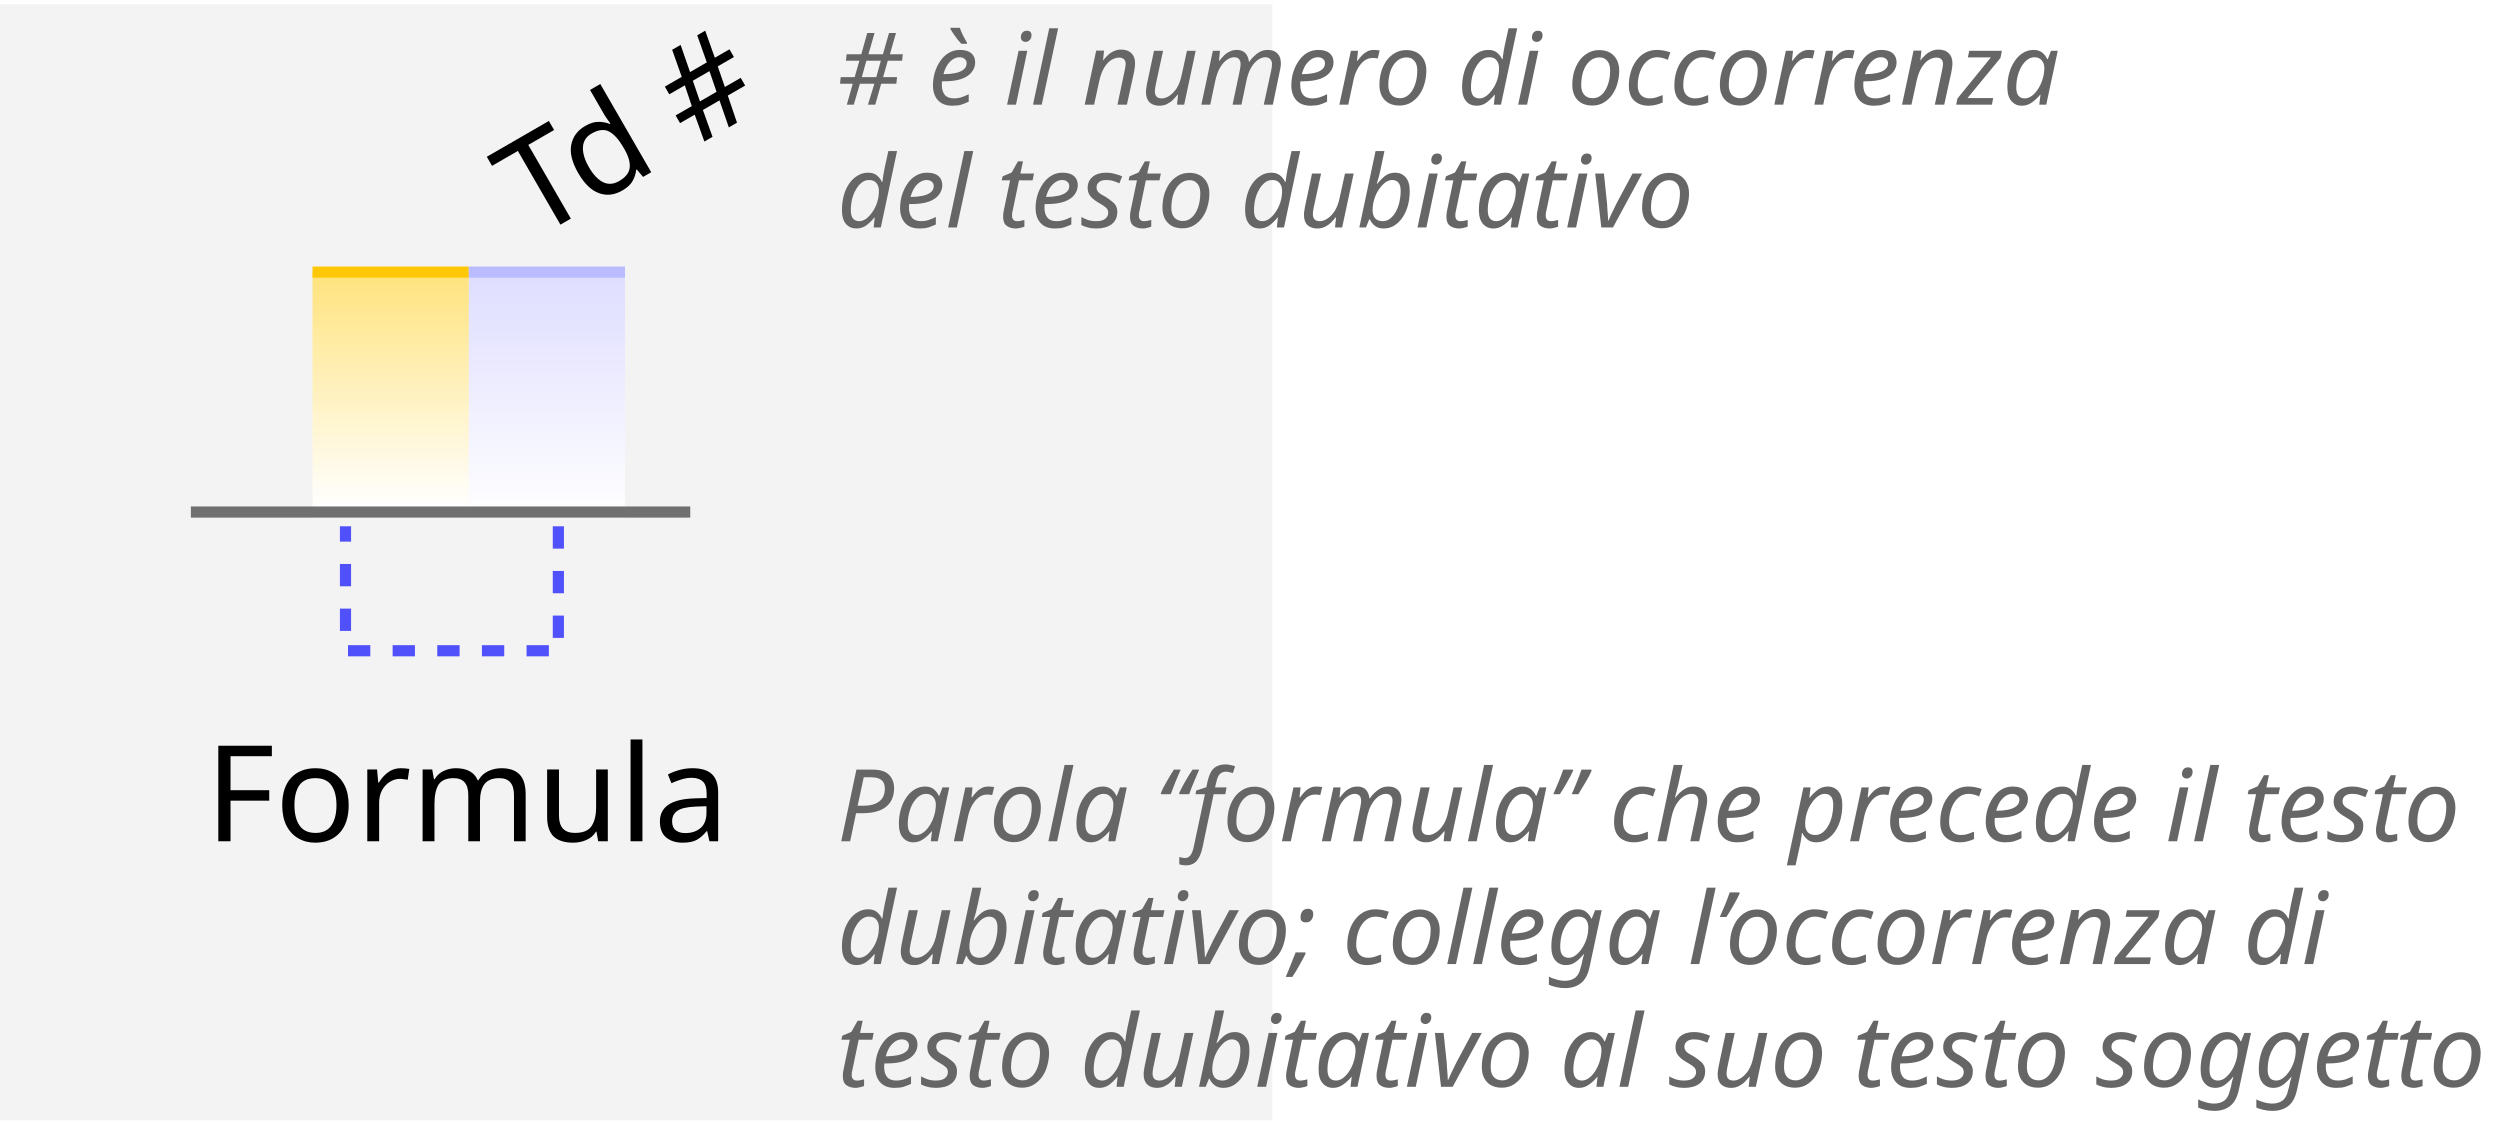
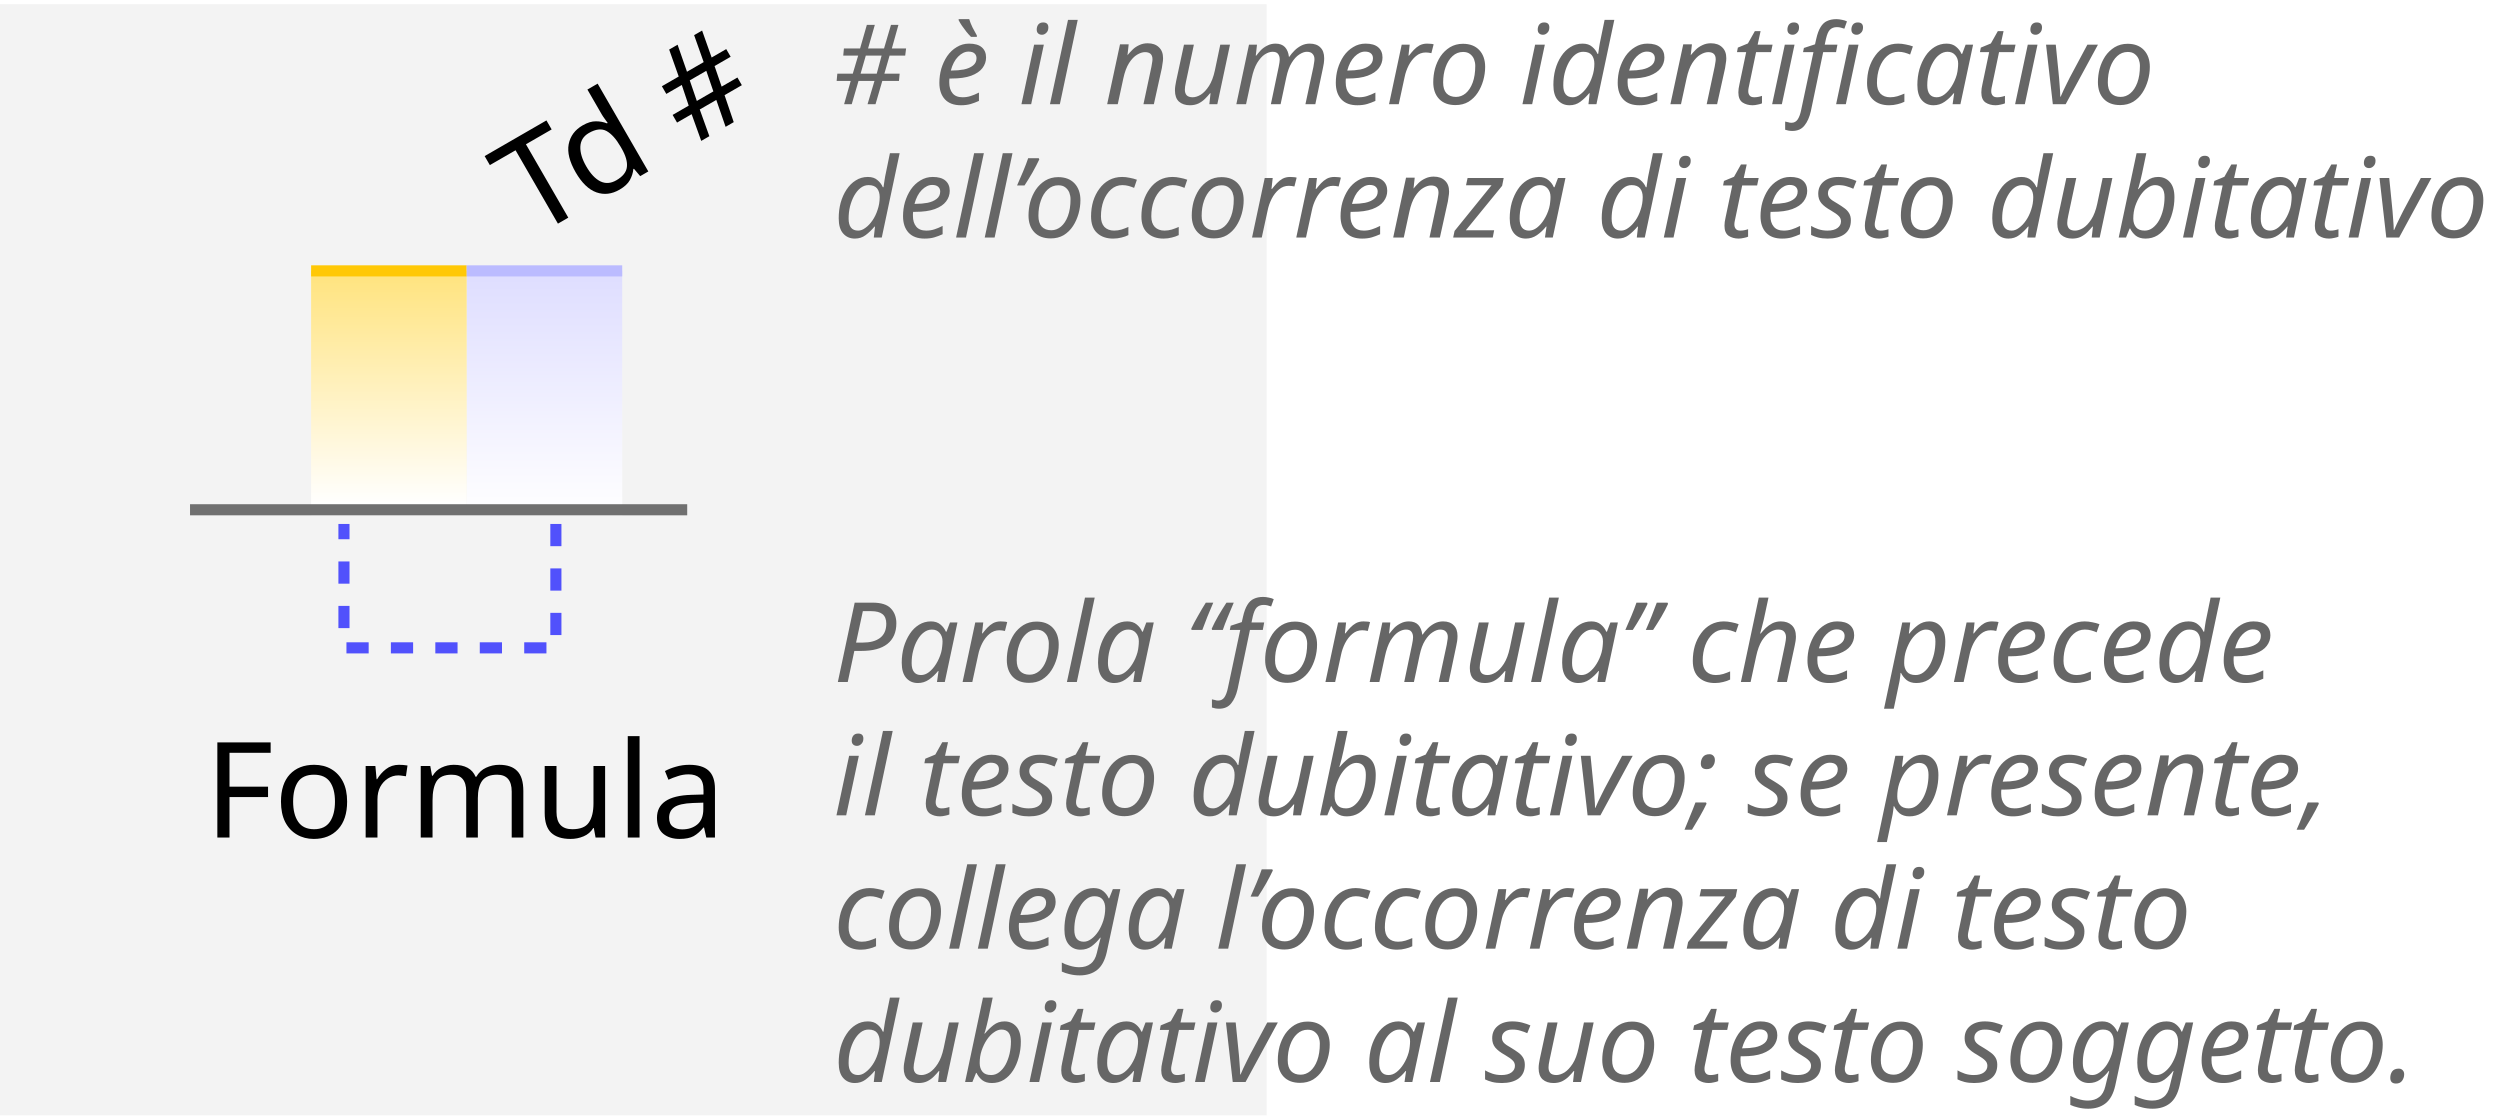
- <svg xmlns="http://www.w3.org/2000/svg" width="224" height="100.379" viewBox="0 0 224 100.379">
+ <svg xmlns="http://www.w3.org/2000/svg" width="225" height="100.379" viewBox="0 0 225 100.379">
  <defs>
    <linearGradient id="a" y1="0.5" x2="1" y2="0.5" gradientUnits="objectBoundingBox">
      <stop offset="0" stop-color="#deddff" />
      <stop offset="1" stop-color="#fff" />
    </linearGradient>
    <linearGradient id="b" y1="0.5" x2="0.958" y2="0.5" gradientUnits="objectBoundingBox">
      <stop offset="0" stop-color="#ffe37d" />
      <stop offset="1" stop-color="#fff" />
    </linearGradient>
  </defs>
  <g transform="translate(-277 -600.621)">
    <rect width="114" height="100" transform="translate(277 601)" fill="#f3f3f3" />
    <text transform="translate(317.03 676)" font-size="12" font-family="HKGrotesk-Regular, HK Grotesk">
      <tspan x="-21.624" y="0">Formula</tspan>
    </text>
    <rect width="22" height="14" transform="translate(333 625) rotate(90)" fill="url(#a)" />
    <rect width="22" height="14" transform="translate(319 625) rotate(90)" fill="url(#b)" />
    <path d="M24.56,0H69.306" transform="translate(269.542 646.5)" fill="none" stroke="#707070" stroke-width="1" />
-     <text transform="translate(352 610)" fill="#666" font-size="9" font-family="HKGrotesk-MediumItalic, HK Grotesk" font-weight="500" font-style="italic">
-       <tspan x="0" y="0"># è il numero di occorrenza </tspan>
-       <tspan x="0" y="11">del testo dubitativo</tspan>
+     <text transform="translate(352 610)" fill="#666" font-size="10" font-family="HKGrotesk-MediumItalic, HK Grotesk" font-weight="500" font-style="italic">
+       <tspan x="0" y="0"># è il numero identificativo</tspan>
+       <tspan x="0" y="12">dell’occorrenza di testo dubitativo</tspan>
    </text>
-     <text transform="translate(352 676)" fill="#666" font-size="9" font-family="HKGrotesk-MediumItalic, HK Grotesk" font-weight="500" font-style="italic">
-       <tspan x="0" y="0">Parola “formula” che precede il testo </tspan>
-       <tspan x="0" y="11">dubitativo; collega l’occorrenza di </tspan>
-       <tspan x="0" y="22">testo dubitativo al suo testo soggetto</tspan>
+     <text transform="translate(352 653)" fill="#666" font-size="10" font-family="HKGrotesk-MediumItalic, HK Grotesk" font-weight="500" font-style="italic">
+       <tspan x="0" y="9">Parola “formula” che precede</tspan>
+       <tspan x="0" y="21">il testo dubitativo; se presente, </tspan>
+       <tspan x="0" y="33">collega l’occorrenza di testo </tspan>
+       <tspan x="0" y="45">dubitativo al suo testo soggetto.</tspan>
    </text>
    <text transform="translate(324.791 622.147) rotate(-30)" font-size="12" font-family="HKGrotesk-Regular, HK Grotesk">
      <tspan x="0" y="0">Td #</tspan>
    </text>
    <path d="M1714.029,4018.777v11.151h-19.073v-11.151" transform="translate(-1387 -3371)" fill="none" stroke="#5151fc" stroke-width="1" stroke-dasharray="2 2" />
    <line x2="14" transform="translate(305 625)" fill="none" stroke="#ffc806" stroke-width="1" />
    <line x2="14" transform="translate(319 625)" fill="none" stroke="#bbf" stroke-width="1" />
  </g>
</svg>
